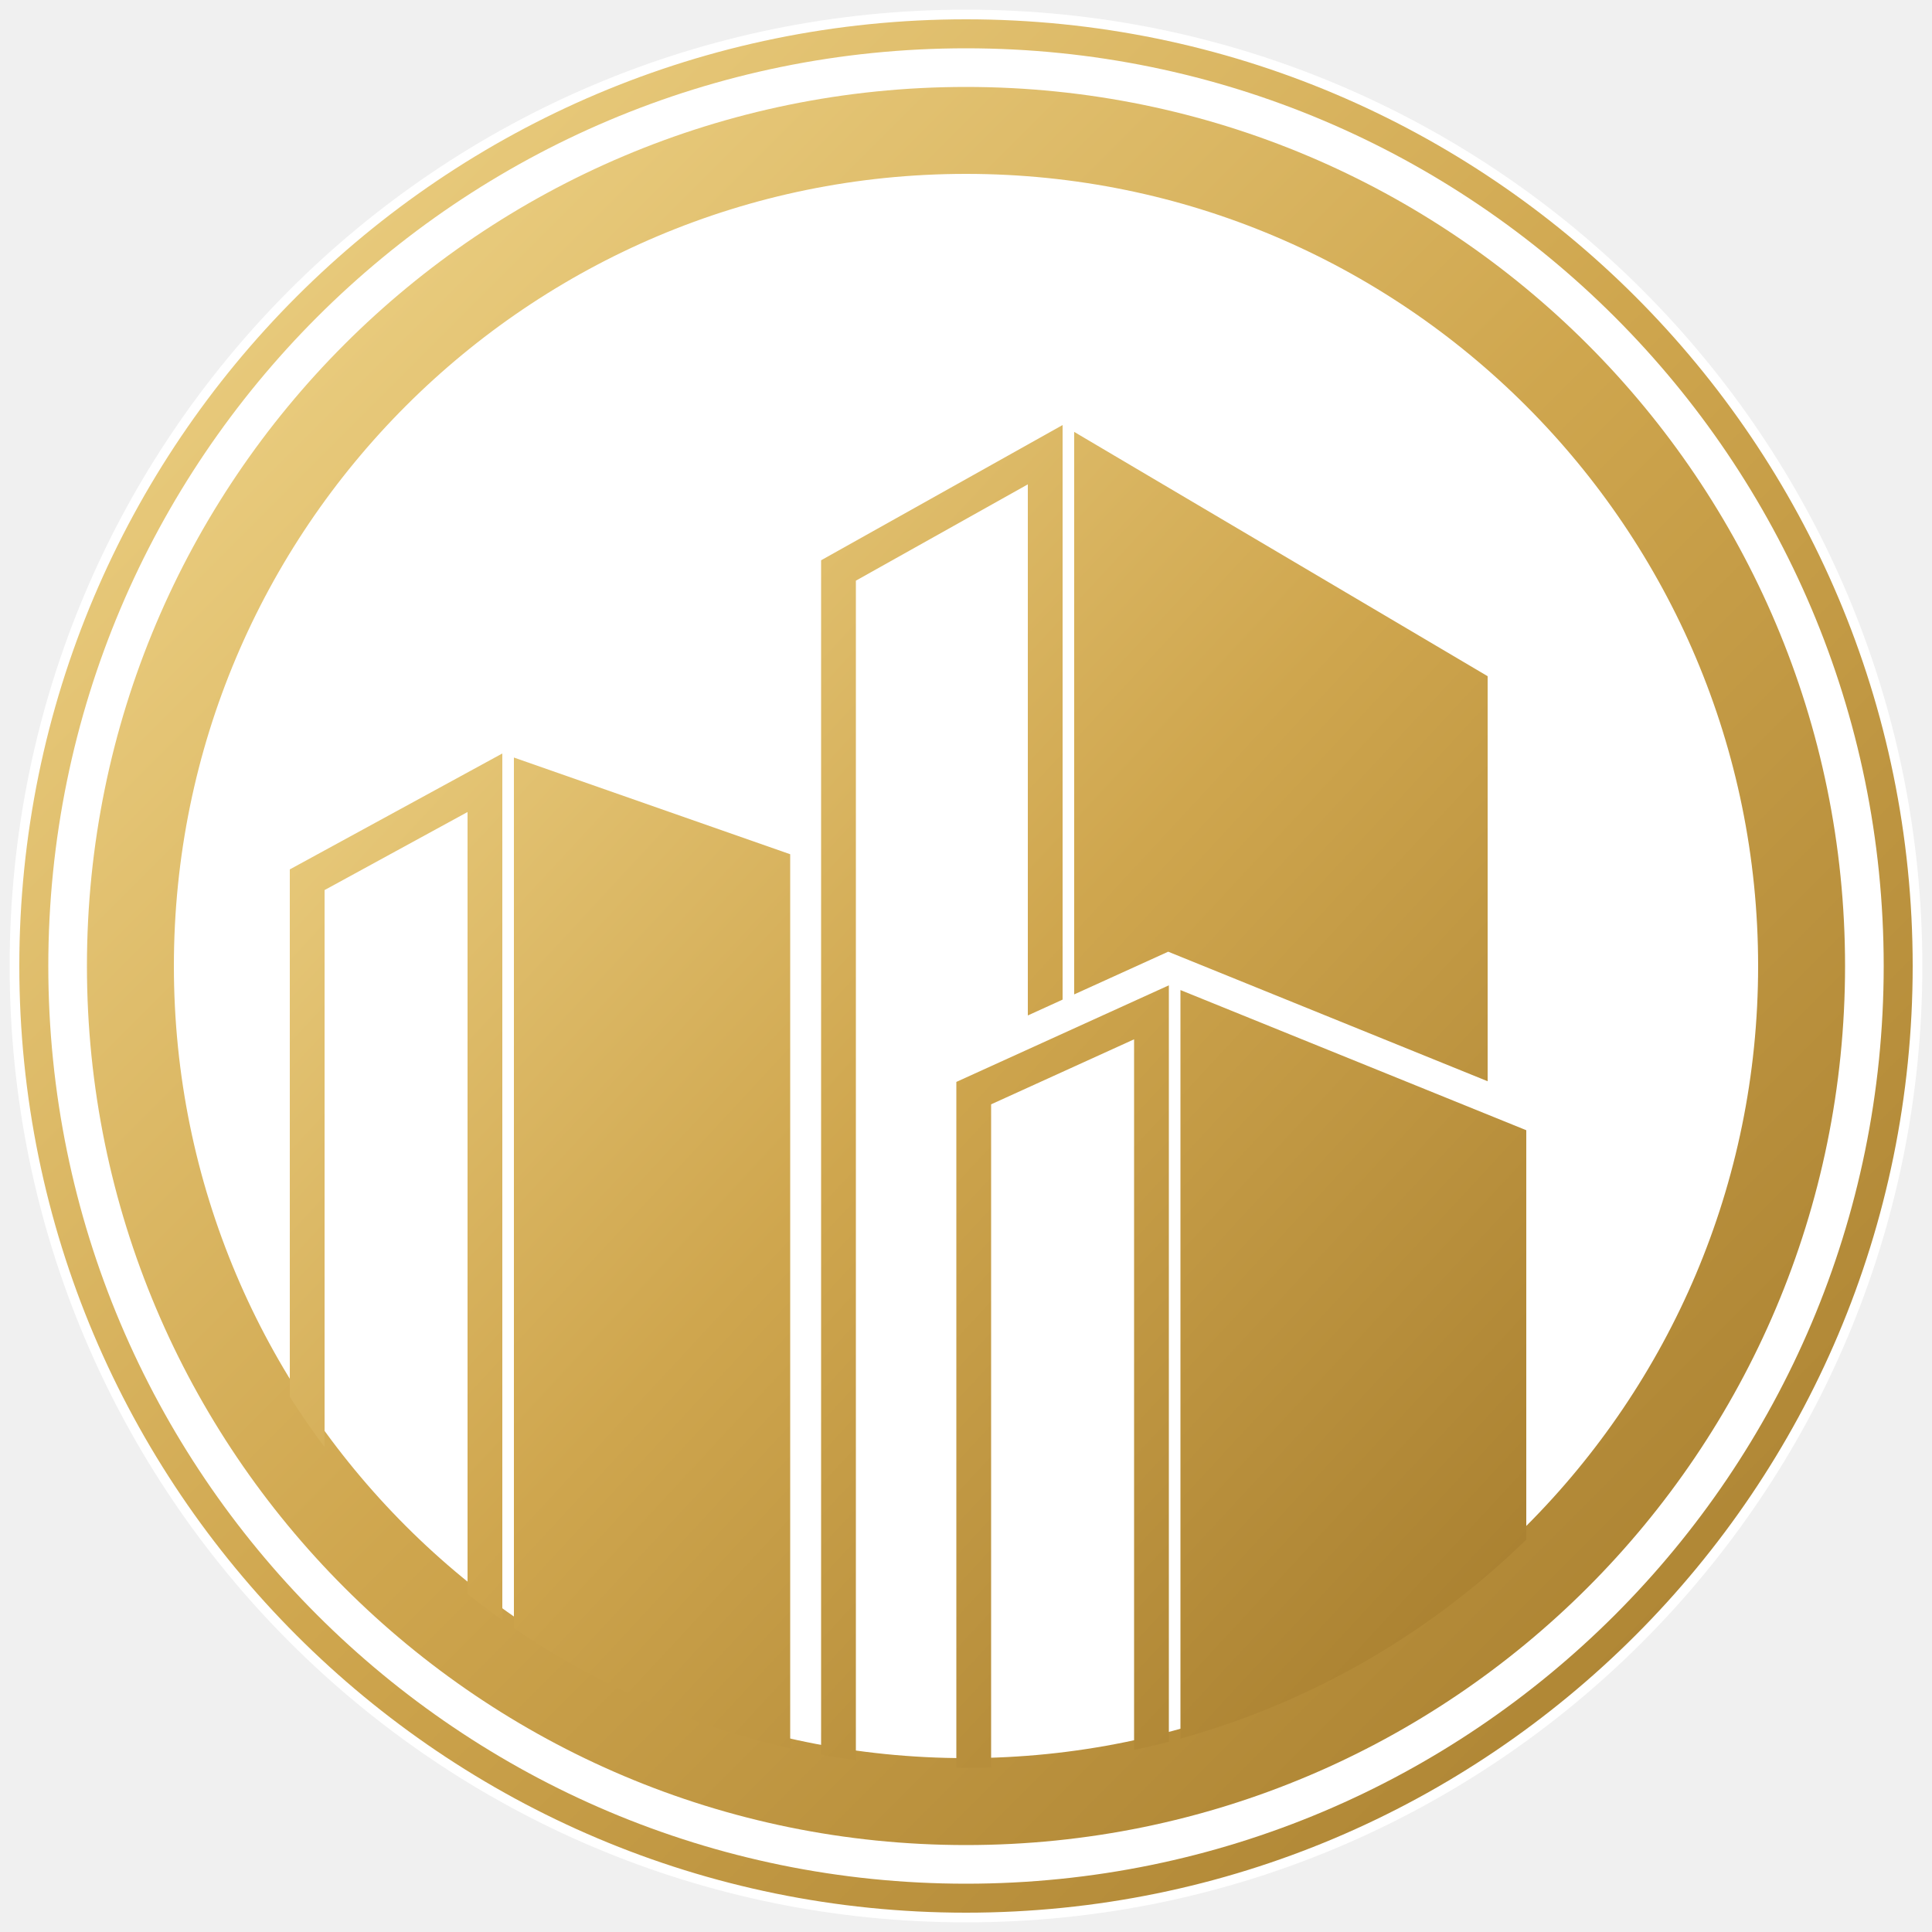
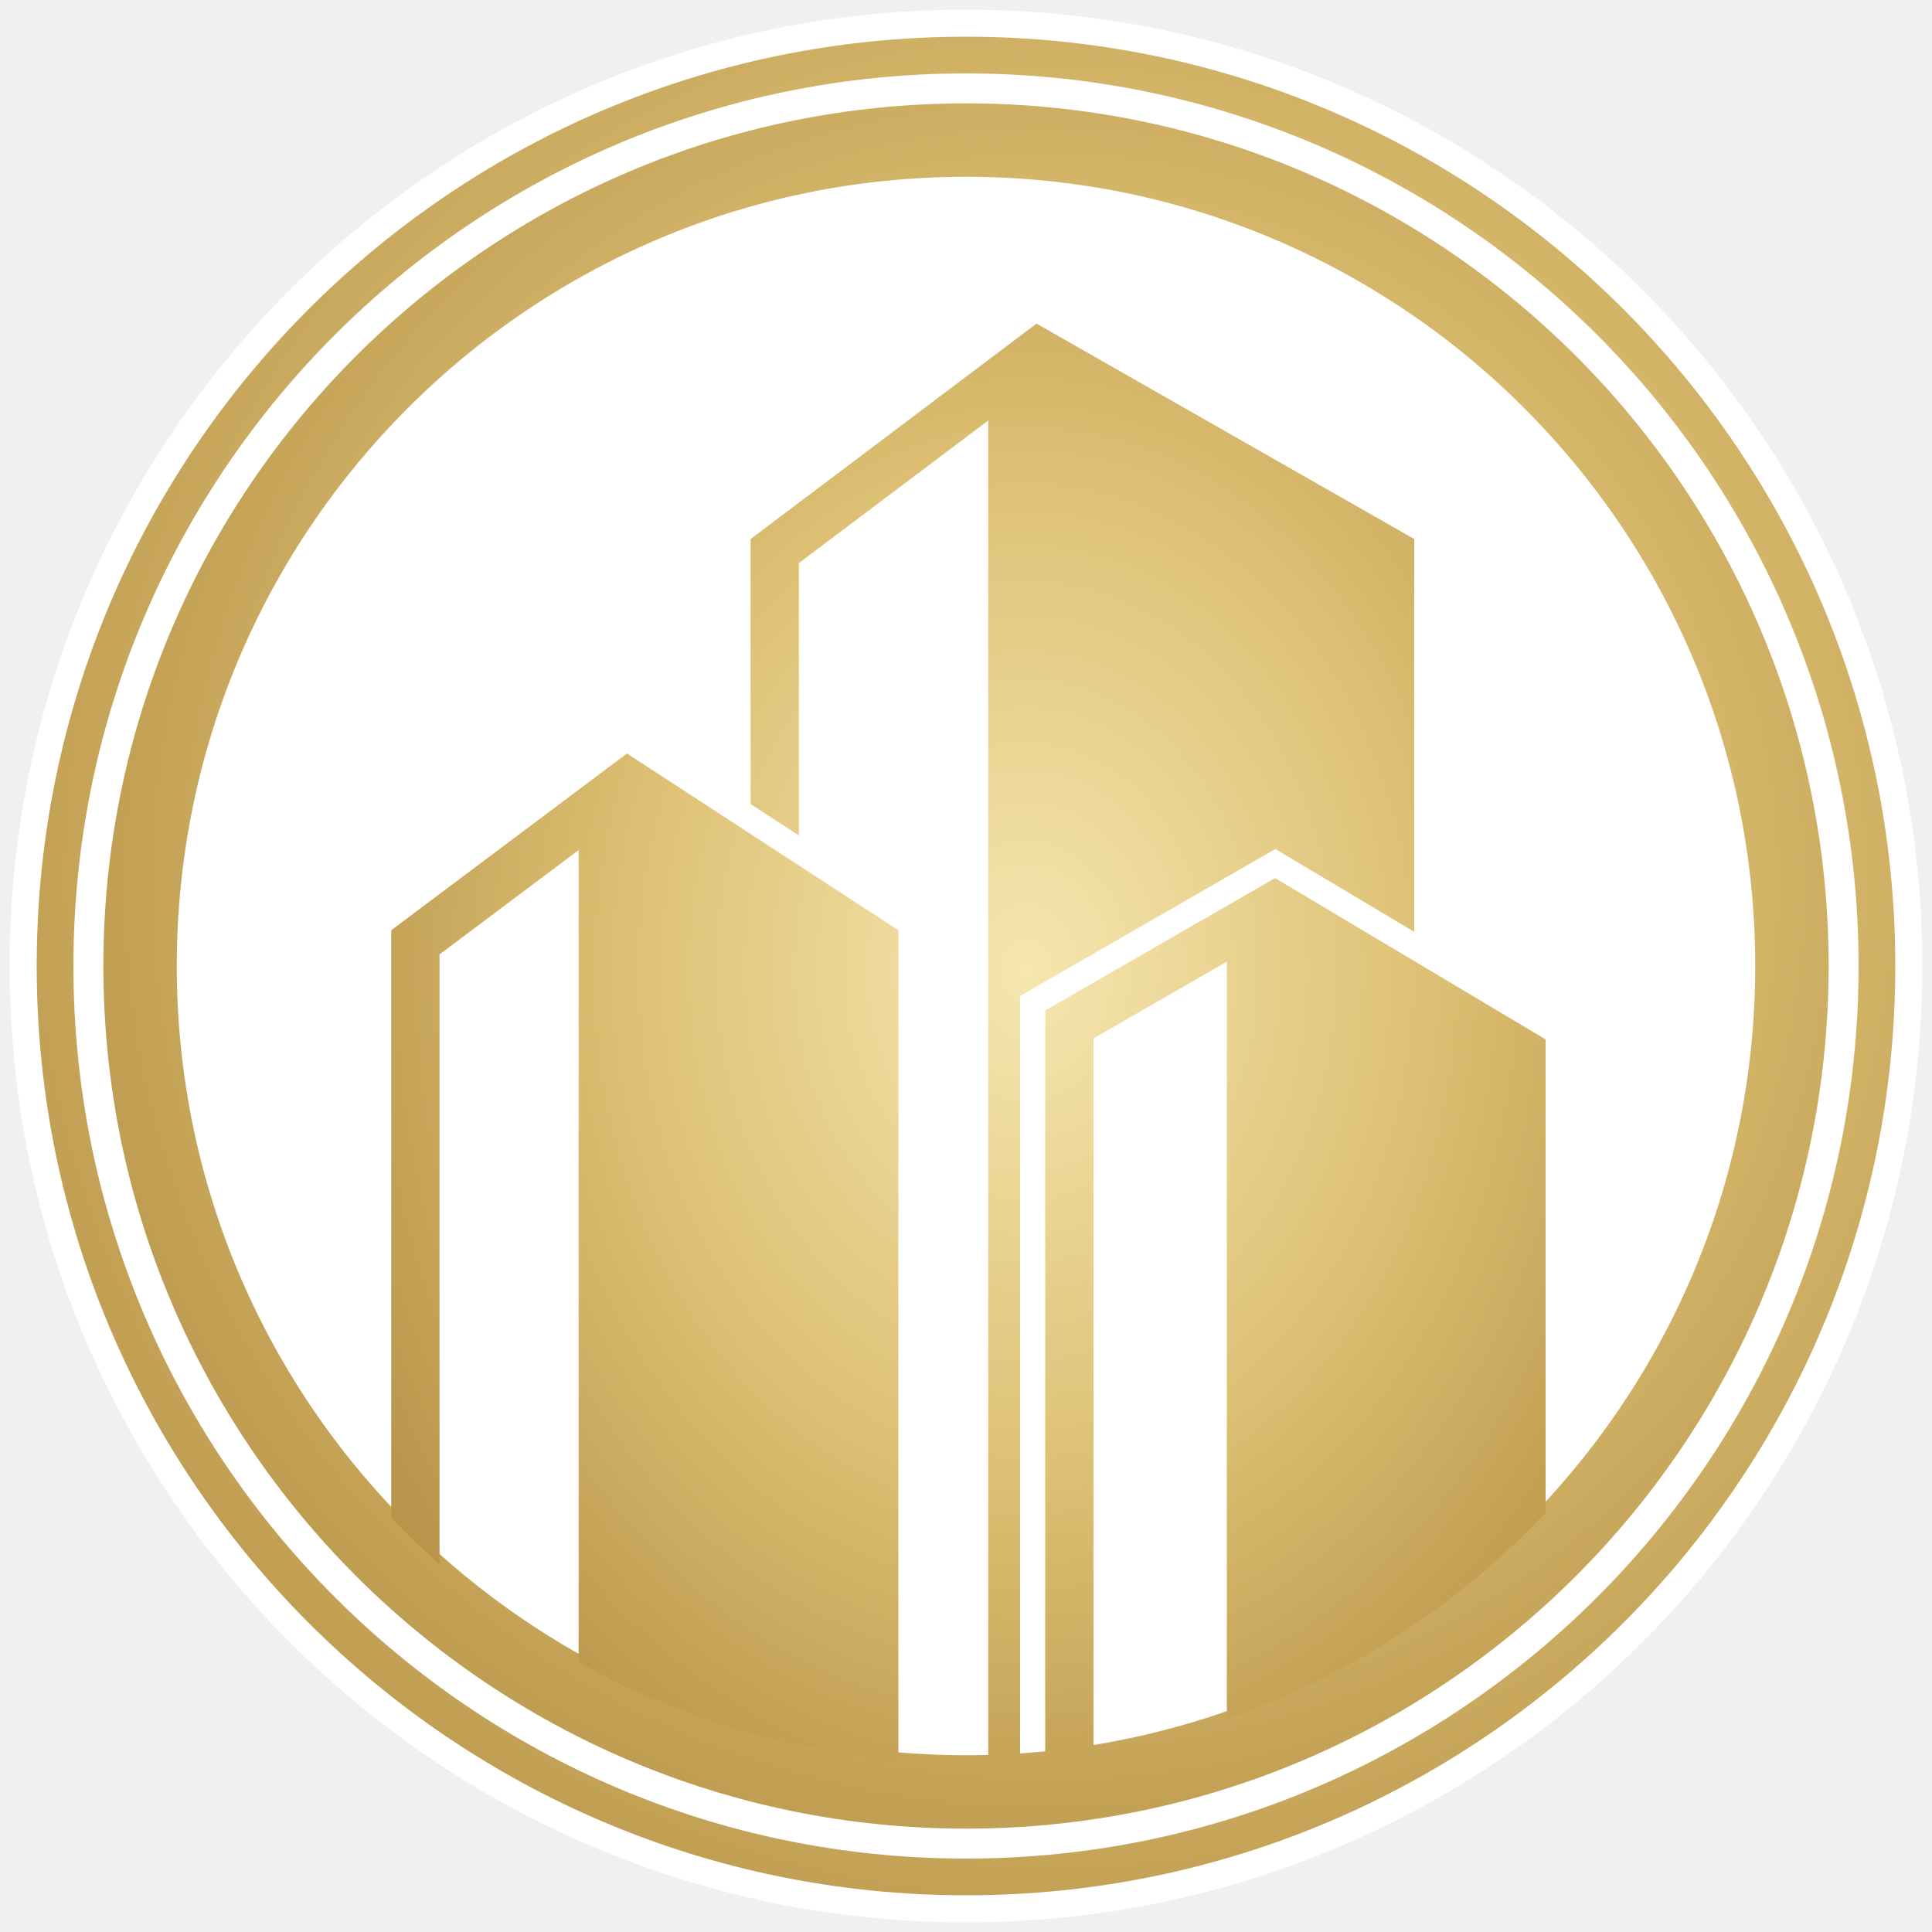
<svg xmlns="http://www.w3.org/2000/svg" width="200" height="200" viewBox="0 0 200 200" role="img" aria-label="SB Reliance logo">
  <defs>
-     <linearGradient id="g" x1="0" y1="0" x2="1" y2="1">
-       <stop offset="0" stop-color="#f1d78c" />
-       <stop offset="0.5" stop-color="#cfa64e" />
-       <stop offset="1" stop-color="#a47b2c" />
-     </linearGradient>
+     <radialGradient id="g" cx="0.55" cy="0.45" r="0.65">
+       <stop offset="0" stop-color="#f6e7b0" />
+       <stop offset="0.55" stop-color="#dcbf72" />
+       <stop offset="1" stop-color="#b8954a" />
+     </radialGradient>
  </defs>
  <circle cx="100" cy="100" r="99" fill="#fff" />
-   <circle cx="100" cy="100" r="96.5" fill="none" stroke="url(#g)" stroke-width="3" />
-   <circle cx="100" cy="100" r="86.5" fill="none" stroke="url(#g)" stroke-width="9" />
-   <path fill="url(#g)" fill-rule="evenodd" d="M154.00 111.93 L154.00 70.00 L111.20 44.71 L111.20 102.94 L120.93 98.52ZM86.81 181.95 L87.82 182.10 L88.60 182.21 L88.60 60.11 L106.40 50.14 L106.40 105.12 L110.00 103.48 L110.00 44.00 L85.00 58.00 L85.00 181.63 L85.81 181.78ZM31.56 146.96 L32.14 147.79 L32.73 148.62 L33.33 149.44 L33.60 149.80 L33.60 92.14 L48.40 84.06 L48.40 165.01 L48.94 165.43 L49.74 166.05 L50.56 166.67 L51.38 167.27 L52.00 167.71 L52.00 78.00 L30.00 90.00 L30.00 144.60 L30.43 145.26 L30.99 146.11ZM53.20 168.55 L53.89 169.01 L54.74 169.57 L55.60 170.12 L56.46 170.66 L57.33 171.19 L58.21 171.71 L59.09 172.22 L59.98 172.71 L60.87 173.20 L61.78 173.67 L62.68 174.14 L63.59 174.59 L64.51 175.03 L65.44 175.46 L66.36 175.88 L67.30 176.29 L68.24 176.68 L69.18 177.07 L70.13 177.44 L71.08 177.80 L72.04 178.15 L73.00 178.49 L73.96 178.81 L74.93 179.12 L75.91 179.43 L76.88 179.72 L77.86 179.99 L78.85 180.26 L79.83 180.51 L80.82 180.75 L81.80 180.98 L81.80 88.43 L53.20 78.42ZM124.09 179.43 L125.07 179.12 L126.04 178.81 L127.00 178.49 L127.96 178.15 L128.92 177.80 L129.87 177.44 L130.82 177.07 L131.76 176.68 L132.70 176.29 L133.64 175.88 L134.56 175.46 L135.49 175.03 L136.41 174.59 L137.32 174.14 L138.22 173.67 L139.13 173.20 L140.02 172.71 L140.91 172.22 L141.79 171.71 L142.67 171.19 L143.54 170.66 L144.40 170.12 L145.26 169.57 L146.11 169.01 L146.96 168.44 L147.79 167.86 L148.62 167.27 L149.44 166.67 L150.26 166.05 L151.06 165.43 L151.86 164.80 L152.65 164.16 L153.44 163.51 L154.21 162.85 L154.98 162.18 L155.74 161.50 L156.49 160.81 L157.23 160.11 L157.97 159.41 L158.00 159.37 L158.00 117.00 L122.20 102.49 L122.20 179.98 L123.12 179.72ZM100.00 183.00 L101.02 182.99 L102.04 182.98 L102.60 182.96 L102.60 114.32 L117.40 107.59 L117.40 181.15 L118.19 180.98 L119.18 180.75 L120.17 180.51 L121.00 180.30 L121.00 102.00 L99.00 112.00 L99.00 182.99Z" />
+   <circle cx="100" cy="100" r="94.3" fill="none" stroke="url(#g)" stroke-width="3.8" />
+   <circle cx="100" cy="100" r="85.5" fill="none" stroke="url(#g)" stroke-width="7.6" />
+   <path fill="url(#g)" fill-rule="evenodd" d="M77.70 55.80L77.70 83.23L82.70 86.49L82.70 58.29L102.30 43.53L102.30 182.47L105.60 182.31L105.60 103.10L132.02 87.89L146.40 96.46L146.40 55.80L107.30 33.50ZM40.50 96.30L40.50 157.15L43.11 159.75L45.50 161.93L45.50 98.80L59.90 88.00L59.90 172.10L63.81 174.14L67.50 175.83L72.21 177.68L76.05 178.95L80.94 180.27L84.90 181.11L88.90 181.75L93.00 182.20L93.00 96.30L64.90 78.00ZM108.20 104.60L108.20 182.09L113.20 181.44L113.20 107.49L127.00 99.55L127.00 177.96L131.57 176.22L136.19 174.14L140.66 171.78L144.99 169.15L149.15 166.26L153.12 163.13L156.89 159.75L160.00 156.62L160.00 107.60L132.00 90.90Z" />
</svg>
